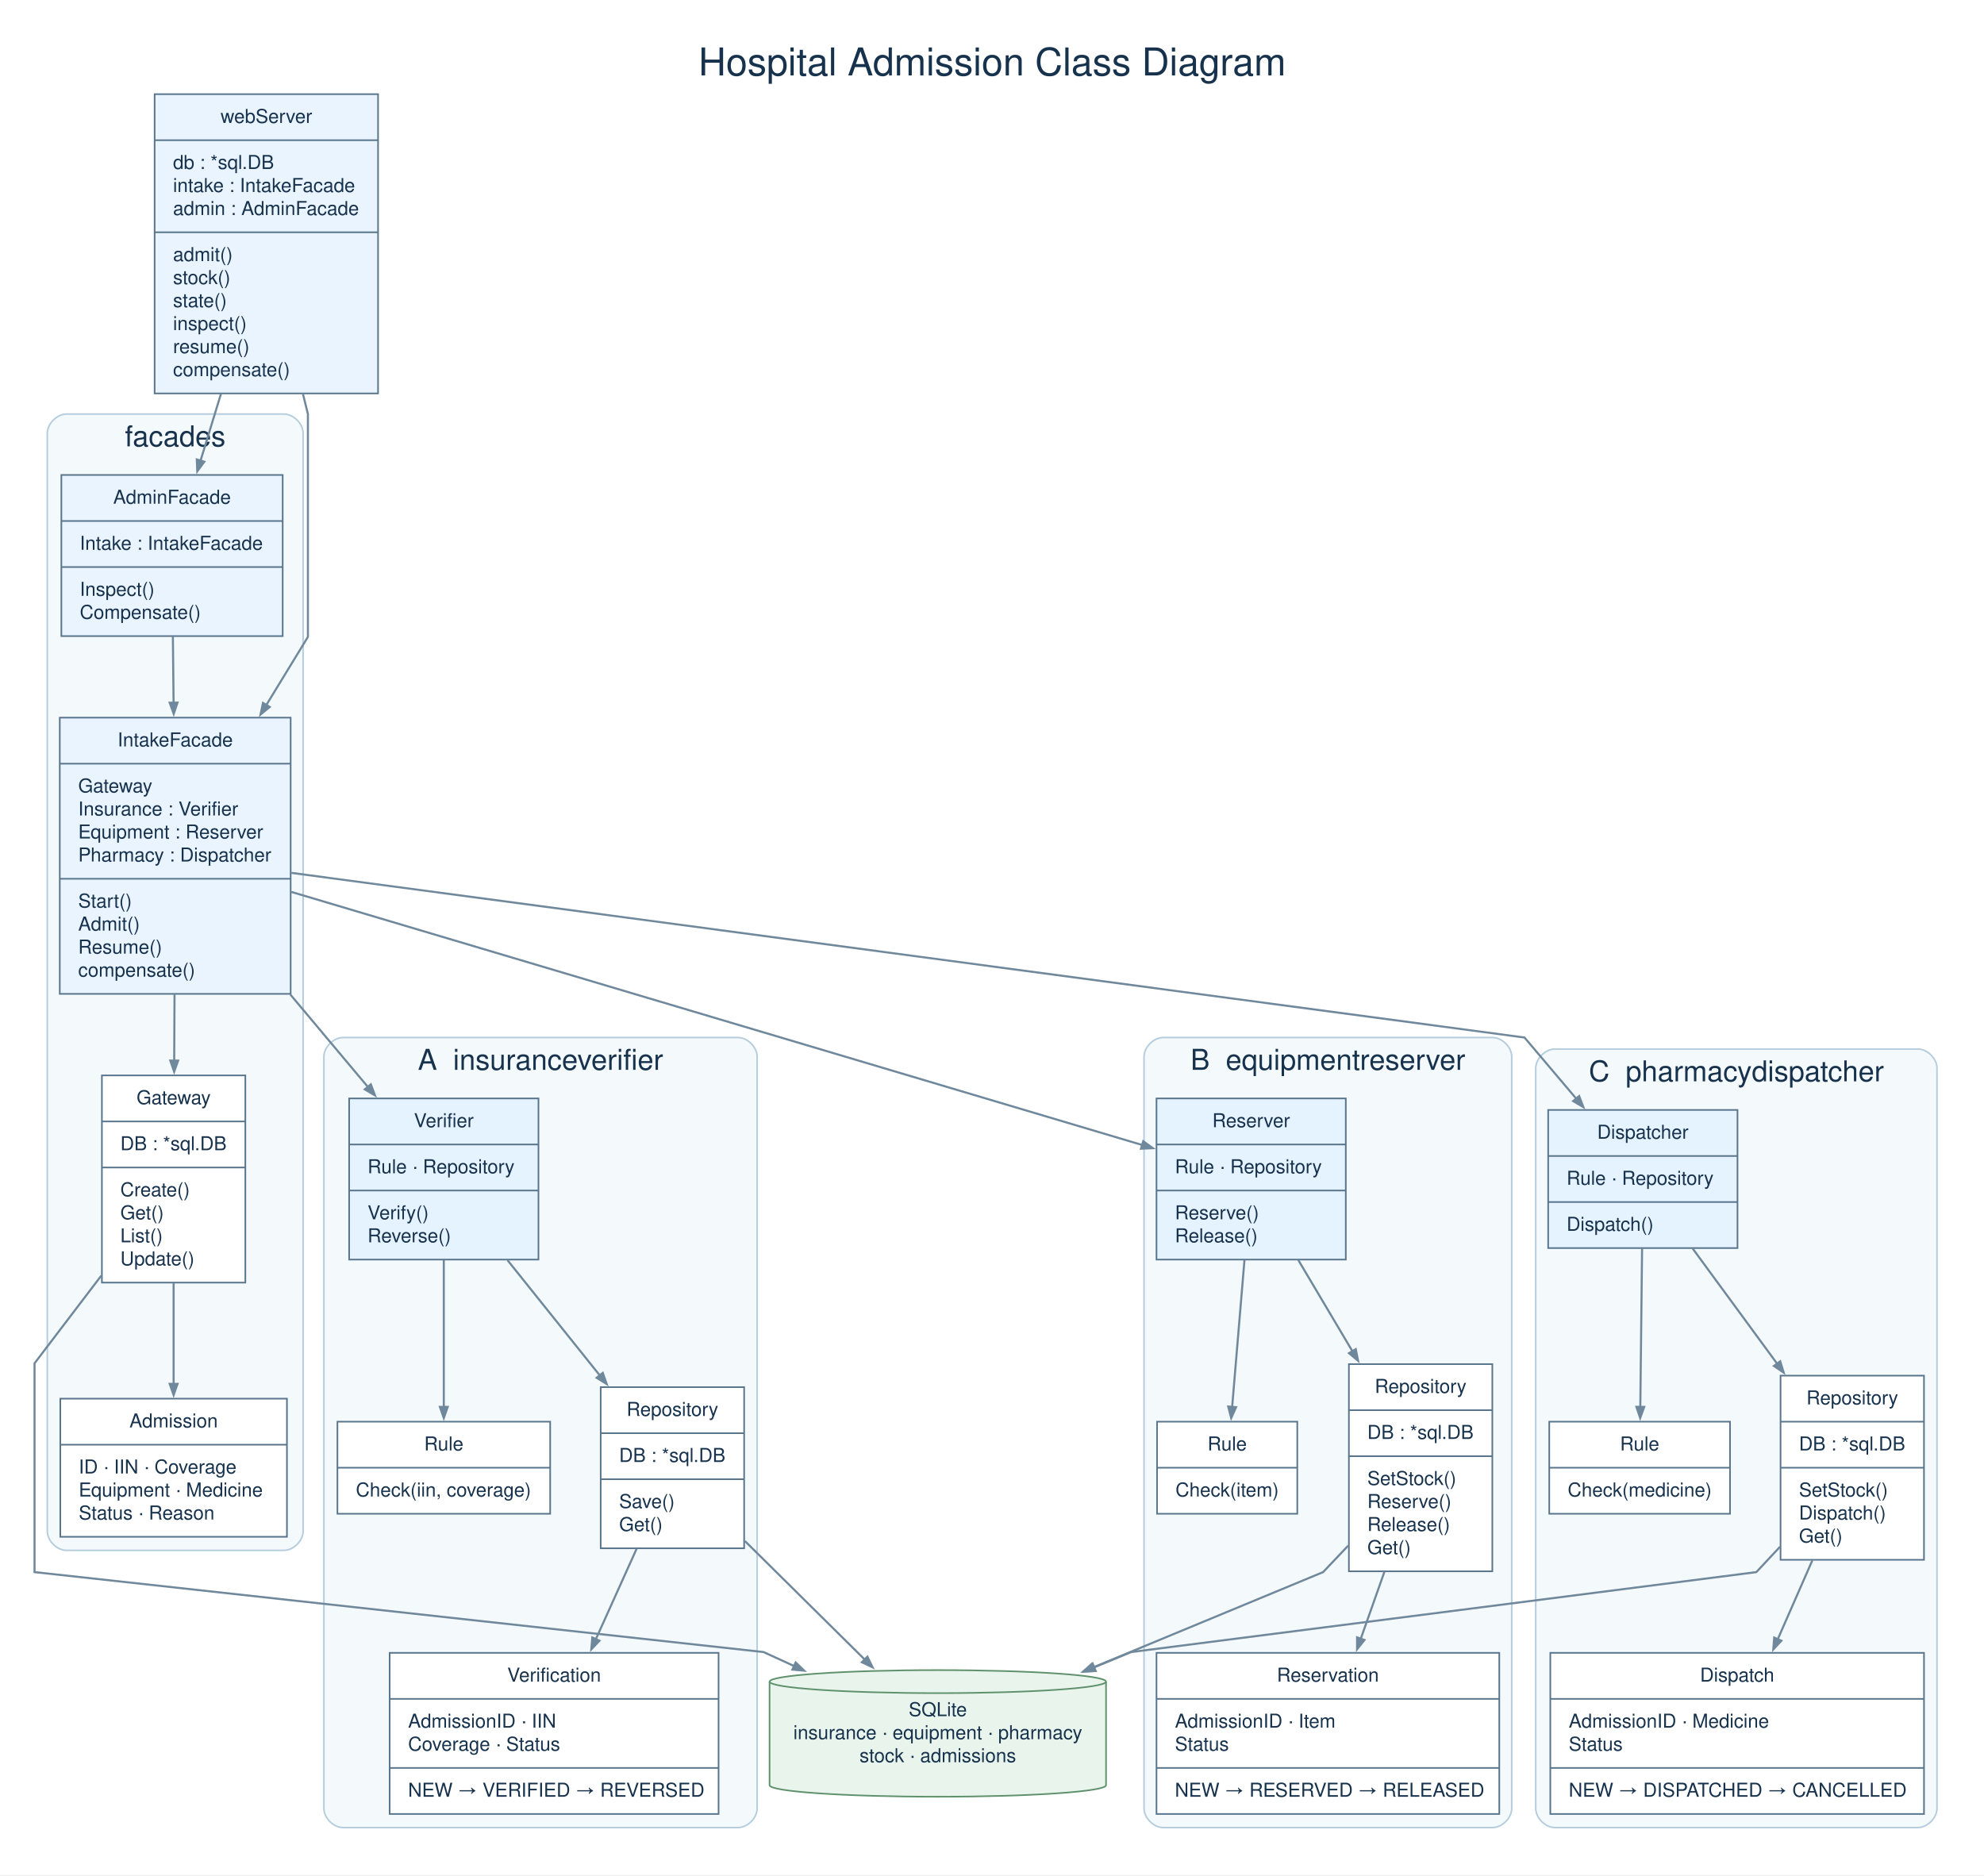
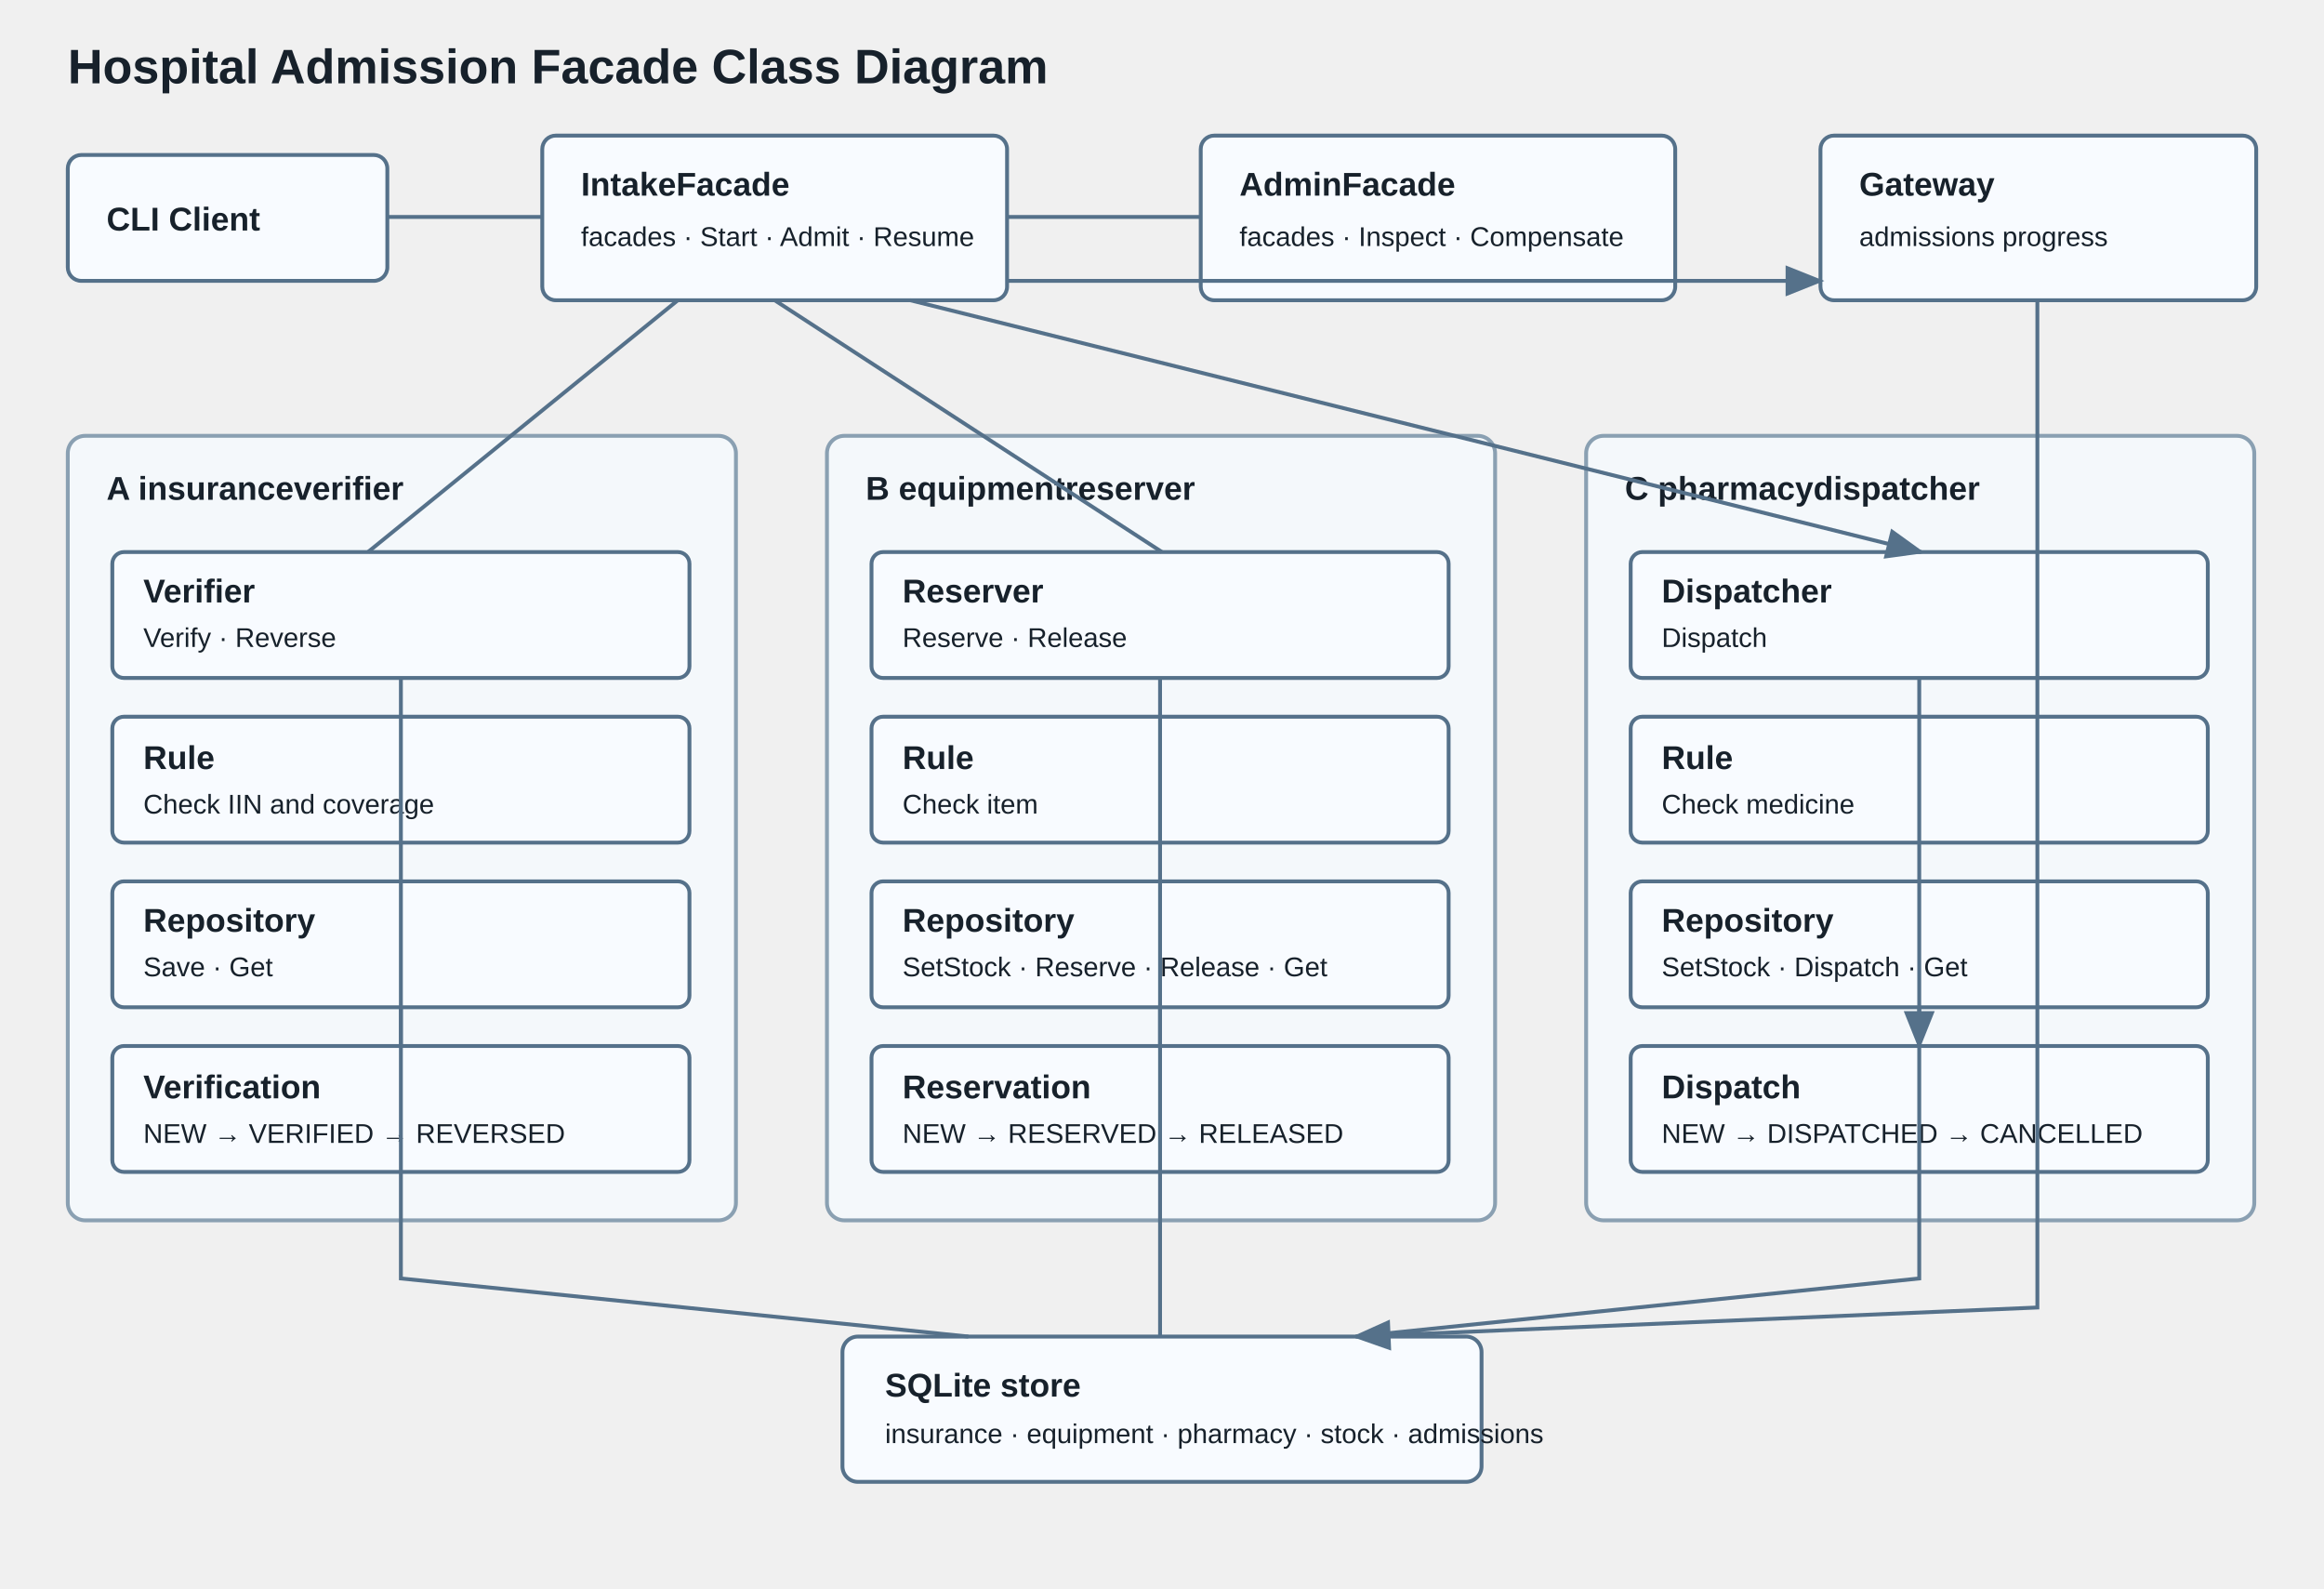
- <svg xmlns="http://www.w3.org/2000/svg" width="1241pt" height="1173pt" viewBox="0.00 0.00 1241.00 1173.00">
-   <g id="graph0" class="graph" transform="scale(1 1) rotate(0) translate(21.6 1151.2)">
-     <polygon fill="white" stroke="none" points="-21.6,21.6 -21.6,-1151.2 1219.6,-1151.2 1219.6,21.6 -21.6,21.6" />
-     <text xml:space="preserve" text-anchor="middle" x="599" y="-1104" font-family="Helvetica,sans-Serif" font-size="24.00" fill="#17324d">Hospital Admission Class Diagram</text>
-     <g id="clust1" class="cluster">
-       <path fill="#f4f9fc" stroke="#b6cddd" d="M20,-181.4C20,-181.4 156,-181.4 156,-181.4 162,-181.4 168,-187.4 168,-193.4 168,-193.4 168,-880.2 168,-880.2 168,-886.2 162,-892.2 156,-892.2 156,-892.2 20,-892.2 20,-892.2 14,-892.2 8,-886.2 8,-880.2 8,-880.2 8,-193.4 8,-193.4 8,-187.4 14,-181.4 20,-181.4" />
-       <text xml:space="preserve" text-anchor="middle" x="88" y="-872" font-family="Helvetica,sans-Serif" font-size="18.00" fill="#17324d">facades</text>
-     </g>
-     <g id="clust2" class="cluster">
-       <path fill="#f4f9fc" stroke="#b6cddd" d="M193,-8C193,-8 440,-8 440,-8 446,-8 452,-14 452,-20 452,-20 452,-490.2 452,-490.2 452,-496.2 446,-502.2 440,-502.2 440,-502.2 193,-502.2 193,-502.2 187,-502.2 181,-496.2 181,-490.2 181,-490.2 181,-20 181,-20 181,-14 187,-8 193,-8" />
-       <text xml:space="preserve" text-anchor="middle" x="316.5" y="-482" font-family="Helvetica,sans-Serif" font-size="18.00" fill="#17324d">A  insuranceverifier</text>
-     </g>
-     <g id="clust3" class="cluster">
-       <path fill="#f4f9fc" stroke="#b6cddd" d="M706,-8C706,-8 912,-8 912,-8 918,-8 924,-14 924,-20 924,-20 924,-490.2 924,-490.2 924,-496.2 918,-502.2 912,-502.2 912,-502.2 706,-502.2 706,-502.2 700,-502.2 694,-496.2 694,-490.2 694,-490.2 694,-20 694,-20 694,-14 700,-8 706,-8" />
-       <text xml:space="preserve" text-anchor="middle" x="809" y="-482" font-family="Helvetica,sans-Serif" font-size="18.00" fill="#17324d">B  equipmentreserver</text>
-     </g>
-     <g id="clust4" class="cluster">
-       <path fill="#f4f9fc" stroke="#b6cddd" d="M951,-8C951,-8 1178,-8 1178,-8 1184,-8 1190,-14 1190,-20 1190,-20 1190,-483 1190,-483 1190,-489 1184,-495 1178,-495 1178,-495 951,-495 951,-495 945,-495 939,-489 939,-483 939,-483 939,-20 939,-20 939,-14 945,-8 951,-8" />
-       <text xml:space="preserve" text-anchor="middle" x="1064.5" y="-474.8" font-family="Helvetica,sans-Serif" font-size="18.00" fill="#17324d">C  pharmacydispatcher</text>
-     </g>
-     <g id="node1" class="node">
-       <polygon fill="#eaf4ff" stroke="#59758c" points="75.12,-905.1 75.12,-1092.3 214.88,-1092.3 214.88,-905.1 75.12,-905.1" />
-       <text xml:space="preserve" text-anchor="middle" x="145" y="-1074.3" font-family="Helvetica,sans-Serif" font-size="12.00" fill="#17324d">webServer</text>
-       <polyline fill="none" stroke="#59758c" points="75.12,-1063.5 214.88,-1063.5" />
-       <text xml:space="preserve" text-anchor="start" x="86.64" y="-1045.5" font-family="Helvetica,sans-Serif" font-size="12.00" fill="#17324d">db : *sql.DB</text>
-       <text xml:space="preserve" text-anchor="start" x="86.64" y="-1031.1" font-family="Helvetica,sans-Serif" font-size="12.00" fill="#17324d">intake : IntakeFacade</text>
-       <text xml:space="preserve" text-anchor="start" x="86.64" y="-1016.7" font-family="Helvetica,sans-Serif" font-size="12.00" fill="#17324d">admin : AdminFacade</text>
-       <polyline fill="none" stroke="#59758c" points="75.12,-1005.9 214.88,-1005.9" />
-       <text xml:space="preserve" text-anchor="start" x="86.64" y="-987.9" font-family="Helvetica,sans-Serif" font-size="12.00" fill="#17324d">admit()</text>
-       <text xml:space="preserve" text-anchor="start" x="86.64" y="-973.5" font-family="Helvetica,sans-Serif" font-size="12.00" fill="#17324d">stock()</text>
-       <text xml:space="preserve" text-anchor="start" x="86.64" y="-959.1" font-family="Helvetica,sans-Serif" font-size="12.00" fill="#17324d">state()</text>
-       <text xml:space="preserve" text-anchor="start" x="86.64" y="-944.7" font-family="Helvetica,sans-Serif" font-size="12.00" fill="#17324d">inspect()</text>
-       <text xml:space="preserve" text-anchor="start" x="86.64" y="-930.3" font-family="Helvetica,sans-Serif" font-size="12.00" fill="#17324d">resume()</text>
-       <text xml:space="preserve" text-anchor="start" x="86.64" y="-915.9" font-family="Helvetica,sans-Serif" font-size="12.00" fill="#17324d">compensate()</text>
-     </g>
-     <g id="node2" class="node">
-       <polygon fill="#eaf4ff" stroke="#59758c" points="15.79,-529.5 15.79,-702.3 160.21,-702.3 160.21,-529.5 15.79,-529.5" />
-       <text xml:space="preserve" text-anchor="middle" x="88" y="-684.3" font-family="Helvetica,sans-Serif" font-size="12.00" fill="#17324d">IntakeFacade</text>
-       <polyline fill="none" stroke="#59758c" points="15.79,-673.5 160.21,-673.5" />
-       <text xml:space="preserve" text-anchor="start" x="27.31" y="-655.5" font-family="Helvetica,sans-Serif" font-size="12.00" fill="#17324d">Gateway</text>
-       <text xml:space="preserve" text-anchor="start" x="27.31" y="-641.1" font-family="Helvetica,sans-Serif" font-size="12.00" fill="#17324d">Insurance : Verifier</text>
-       <text xml:space="preserve" text-anchor="start" x="27.31" y="-626.7" font-family="Helvetica,sans-Serif" font-size="12.00" fill="#17324d">Equipment : Reserver</text>
-       <text xml:space="preserve" text-anchor="start" x="27.31" y="-612.3" font-family="Helvetica,sans-Serif" font-size="12.00" fill="#17324d">Pharmacy : Dispatcher</text>
-       <polyline fill="none" stroke="#59758c" points="15.79,-601.5 160.21,-601.5" />
-       <text xml:space="preserve" text-anchor="start" x="27.31" y="-583.5" font-family="Helvetica,sans-Serif" font-size="12.00" fill="#17324d">Start()</text>
-       <text xml:space="preserve" text-anchor="start" x="27.31" y="-569.1" font-family="Helvetica,sans-Serif" font-size="12.00" fill="#17324d">Admit()</text>
-       <text xml:space="preserve" text-anchor="start" x="27.31" y="-554.7" font-family="Helvetica,sans-Serif" font-size="12.00" fill="#17324d">Resume()</text>
-       <text xml:space="preserve" text-anchor="start" x="27.31" y="-540.3" font-family="Helvetica,sans-Serif" font-size="12.00" fill="#17324d">compensate()</text>
-     </g>
-     <g id="edge1" class="edge">
-       <path fill="none" stroke="#70889b" stroke-width="1.3" d="M167.92,-904.72C169.8,-897.07 171,-892.2 171,-892.2 171,-892.2 171,-752.8 171,-752.8 171,-752.8 159.42,-733.84 144.92,-710.09" />
-       <polygon fill="#70889b" stroke="#70889b" stroke-width="1.3" points="147.09,-708.96 141.36,-704.26 142.91,-711.51 147.09,-708.96" />
-     </g>
-     <g id="node3" class="node">
-       <polygon fill="#eaf4ff" stroke="#59758c" points="16.78,-753.3 16.78,-854.1 155.22,-854.1 155.22,-753.3 16.78,-753.3" />
-       <text xml:space="preserve" text-anchor="middle" x="86" y="-836.1" font-family="Helvetica,sans-Serif" font-size="12.00" fill="#17324d">AdminFacade</text>
-       <polyline fill="none" stroke="#59758c" points="16.78,-825.3 155.22,-825.3" />
-       <text xml:space="preserve" text-anchor="start" x="28.3" y="-807.3" font-family="Helvetica,sans-Serif" font-size="12.00" fill="#17324d">Intake : IntakeFacade</text>
-       <polyline fill="none" stroke="#59758c" points="16.78,-796.5 155.22,-796.5" />
-       <text xml:space="preserve" text-anchor="start" x="28.3" y="-778.5" font-family="Helvetica,sans-Serif" font-size="12.00" fill="#17324d">Inspect()</text>
-       <text xml:space="preserve" text-anchor="start" x="28.3" y="-764.1" font-family="Helvetica,sans-Serif" font-size="12.00" fill="#17324d">Compensate()</text>
-     </g>
-     <g id="edge2" class="edge">
-       <path fill="none" stroke="#70889b" stroke-width="1.3" d="M116.62,-904.87C112.26,-890.62 107.87,-876.25 103.83,-863.02" />
-       <polygon fill="#70889b" stroke="#70889b" stroke-width="1.3" points="106.19,-862.37 101.8,-856.39 101.51,-863.8 106.19,-862.37" />
-     </g>
-     <g id="node4" class="node">
-       <polygon fill="white" stroke="#59758c" points="42.14,-348.9 42.14,-478.5 131.86,-478.5 131.86,-348.9 42.14,-348.9" />
-       <text xml:space="preserve" text-anchor="middle" x="87" y="-460.5" font-family="Helvetica,sans-Serif" font-size="12.00" fill="#17324d">Gateway</text>
-       <polyline fill="none" stroke="#59758c" points="42.14,-449.7 131.86,-449.7" />
-       <text xml:space="preserve" text-anchor="start" x="53.66" y="-431.7" font-family="Helvetica,sans-Serif" font-size="12.00" fill="#17324d">DB : *sql.DB</text>
-       <polyline fill="none" stroke="#59758c" points="42.14,-420.9 131.86,-420.9" />
-       <text xml:space="preserve" text-anchor="start" x="53.66" y="-402.9" font-family="Helvetica,sans-Serif" font-size="12.00" fill="#17324d">Create()</text>
-       <text xml:space="preserve" text-anchor="start" x="53.66" y="-388.5" font-family="Helvetica,sans-Serif" font-size="12.00" fill="#17324d">Get()</text>
-       <text xml:space="preserve" text-anchor="start" x="53.66" y="-374.1" font-family="Helvetica,sans-Serif" font-size="12.00" fill="#17324d">List()</text>
-       <text xml:space="preserve" text-anchor="start" x="53.66" y="-359.7" font-family="Helvetica,sans-Serif" font-size="12.00" fill="#17324d">Update()</text>
-     </g>
-     <g id="edge4" class="edge">
-       <path fill="none" stroke="#70889b" stroke-width="1.3" d="M87.57,-529.13C87.5,-515.28 87.43,-501.07 87.36,-487.57" />
-       <polygon fill="#70889b" stroke="#70889b" stroke-width="1.3" points="89.82,-487.77 87.33,-480.78 84.92,-487.79 89.82,-487.77" />
-     </g>
-     <g id="node6" class="node">
-       <polygon fill="#e5f2ff" stroke="#59758c" points="196.79,-363.3 196.79,-464.1 315.21,-464.1 315.21,-363.3 196.79,-363.3" />
-       <text xml:space="preserve" text-anchor="middle" x="256" y="-446.1" font-family="Helvetica,sans-Serif" font-size="12.00" fill="#17324d">Verifier</text>
-       <polyline fill="none" stroke="#59758c" points="196.79,-435.3 315.21,-435.3" />
-       <text xml:space="preserve" text-anchor="start" x="208.31" y="-417.3" font-family="Helvetica,sans-Serif" font-size="12.00" fill="#17324d">Rule · Repository</text>
-       <polyline fill="none" stroke="#59758c" points="196.79,-406.5 315.21,-406.5" />
-       <text xml:space="preserve" text-anchor="start" x="208.31" y="-388.5" font-family="Helvetica,sans-Serif" font-size="12.00" fill="#17324d">Verify()</text>
-       <text xml:space="preserve" text-anchor="start" x="208.31" y="-374.1" font-family="Helvetica,sans-Serif" font-size="12.00" fill="#17324d">Reverse()</text>
-     </g>
-     <g id="edge5" class="edge">
-       <path fill="none" stroke="#70889b" stroke-width="1.3" d="M159.98,-529.13C176.48,-509.47 193.61,-489.05 208.75,-471.01" />
-       <polygon fill="#70889b" stroke="#70889b" stroke-width="1.3" points="210.35,-472.91 212.97,-465.98 206.59,-469.76 210.35,-472.91" />
-     </g>
-     <g id="node10" class="node">
-       <polygon fill="#e5f2ff" stroke="#59758c" points="701.79,-363.3 701.79,-464.1 820.21,-464.1 820.21,-363.3 701.79,-363.3" />
-       <text xml:space="preserve" text-anchor="middle" x="761" y="-446.1" font-family="Helvetica,sans-Serif" font-size="12.00" fill="#17324d">Reserver</text>
-       <polyline fill="none" stroke="#59758c" points="701.79,-435.3 820.21,-435.3" />
-       <text xml:space="preserve" text-anchor="start" x="713.31" y="-417.3" font-family="Helvetica,sans-Serif" font-size="12.00" fill="#17324d">Rule · Repository</text>
-       <polyline fill="none" stroke="#59758c" points="701.79,-406.5 820.21,-406.5" />
-       <text xml:space="preserve" text-anchor="start" x="713.31" y="-388.5" font-family="Helvetica,sans-Serif" font-size="12.00" fill="#17324d">Reserve()</text>
-       <text xml:space="preserve" text-anchor="start" x="713.31" y="-374.1" font-family="Helvetica,sans-Serif" font-size="12.00" fill="#17324d">Release()</text>
-     </g>
-     <g id="edge6" class="edge">
-       <path fill="none" stroke="#70889b" stroke-width="1.3" d="M160.66,-593.28C291.57,-554.34 565.24,-472.93 692.82,-434.98" />
-       <polygon fill="#70889b" stroke="#70889b" stroke-width="1.3" points="693.48,-437.34 699.49,-433 692.08,-432.65 693.48,-437.34" />
-     </g>
-     <g id="node14" class="node">
-       <polygon fill="#e5f2ff" stroke="#59758c" points="946.79,-370.5 946.79,-456.9 1065.21,-456.9 1065.21,-370.5 946.79,-370.5" />
-       <text xml:space="preserve" text-anchor="middle" x="1006" y="-438.9" font-family="Helvetica,sans-Serif" font-size="12.00" fill="#17324d">Dispatcher</text>
-       <polyline fill="none" stroke="#59758c" points="946.79,-428.1 1065.21,-428.1" />
-       <text xml:space="preserve" text-anchor="start" x="958.31" y="-410.1" font-family="Helvetica,sans-Serif" font-size="12.00" fill="#17324d">Rule · Repository</text>
-       <polyline fill="none" stroke="#59758c" points="946.79,-399.3 1065.21,-399.3" />
-       <text xml:space="preserve" text-anchor="start" x="958.31" y="-381.3" font-family="Helvetica,sans-Serif" font-size="12.00" fill="#17324d">Dispatch()</text>
-     </g>
-     <g id="edge7" class="edge">
-       <path fill="none" stroke="#70889b" stroke-width="1.3" d="M160.69,-605.19C365.41,-577.86 932,-502.2 932,-502.2 932,-502.2 947.52,-483.85 964.35,-463.95" />
-       <polygon fill="#70889b" stroke="#70889b" stroke-width="1.3" points="966.16,-465.6 968.81,-458.67 962.42,-462.43 966.16,-465.6" />
-     </g>
-     <g id="edge3" class="edge">
-       <path fill="none" stroke="#70889b" stroke-width="1.3" d="M86.54,-752.91C86.67,-740.09 86.83,-725.87 86.98,-711.58" />
-       <polygon fill="#70889b" stroke="#70889b" stroke-width="1.3" points="89.43,-711.69 87.06,-704.66 84.53,-711.64 89.43,-711.69" />
-     </g>
-     <g id="node5" class="node">
-       <polygon fill="white" stroke="#59758c" points="16.12,-189.9 16.12,-276.3 157.88,-276.3 157.88,-189.9 16.12,-189.9" />
-       <text xml:space="preserve" text-anchor="middle" x="87" y="-258.3" font-family="Helvetica,sans-Serif" font-size="12.00" fill="#17324d">Admission</text>
-       <polyline fill="none" stroke="#59758c" points="16.12,-247.5 157.88,-247.5" />
-       <text xml:space="preserve" text-anchor="start" x="27.64" y="-229.5" font-family="Helvetica,sans-Serif" font-size="12.00" fill="#17324d">ID · IIN · Coverage</text>
-       <text xml:space="preserve" text-anchor="start" x="27.64" y="-215.1" font-family="Helvetica,sans-Serif" font-size="12.00" fill="#17324d">Equipment · Medicine</text>
-       <text xml:space="preserve" text-anchor="start" x="27.64" y="-200.7" font-family="Helvetica,sans-Serif" font-size="12.00" fill="#17324d">Status · Reason</text>
-     </g>
-     <g id="edge8" class="edge">
-       <path fill="none" stroke="#70889b" stroke-width="1.3" d="M87,-348.47C87,-327.75 87,-305.06 87,-285.39" />
-       <polygon fill="#70889b" stroke="#70889b" stroke-width="1.3" points="89.45,-285.56 87,-278.56 84.55,-285.56 89.45,-285.56" />
-     </g>
-     <g id="node18" class="node">
-       <path fill="#e9f5ec" stroke="#60916d" d="M670.23,-99.3C670.23,-103.27 623.07,-106.5 565,-106.5 506.93,-106.5 459.77,-103.27 459.77,-99.3 459.77,-99.3 459.77,-34.5 459.77,-34.5 459.77,-30.53 506.93,-27.3 565,-27.3 623.07,-27.3 670.23,-30.53 670.23,-34.5 670.23,-34.5 670.23,-99.3 670.23,-99.3" />
-       <path fill="none" stroke="#60916d" d="M670.23,-99.3C670.23,-95.33 623.07,-92.1 565,-92.1 506.93,-92.1 459.77,-95.33 459.77,-99.3" />
-       <text xml:space="preserve" text-anchor="middle" x="565" y="-77.7" font-family="Helvetica,sans-Serif" font-size="12.00" fill="#17324d">SQLite</text>
-       <text xml:space="preserve" text-anchor="middle" x="565" y="-63.3" font-family="Helvetica,sans-Serif" font-size="12.00" fill="#17324d">insurance · equipment · pharmacy</text>
-       <text xml:space="preserve" text-anchor="middle" x="565" y="-48.9" font-family="Helvetica,sans-Serif" font-size="12.00" fill="#17324d">stock · admissions</text>
-     </g>
-     <g id="edge9" class="edge">
-       <path fill="none" stroke="#70889b" stroke-width="1.3" d="M41.72,-353.21C20.58,-325.43 0,-298.4 0,-298.4 0,-298.4 0,-167.8 0,-167.8 0,-167.8 456,-117.8 456,-117.8 456,-117.8 463.8,-114.23 475.23,-108.99" />
-       <polygon fill="#70889b" stroke="#70889b" stroke-width="1.3" points="476.09,-111.3 481.44,-106.16 474.05,-106.84 476.09,-111.3" />
-     </g>
-     <g id="node7" class="node">
-       <polygon fill="white" stroke="#59758c" points="189.46,-204.3 189.46,-261.9 322.54,-261.9 322.54,-204.3 189.46,-204.3" />
-       <text xml:space="preserve" text-anchor="middle" x="256" y="-243.9" font-family="Helvetica,sans-Serif" font-size="12.00" fill="#17324d">Rule</text>
-       <polyline fill="none" stroke="#59758c" points="189.46,-233.1 322.54,-233.1" />
-       <text xml:space="preserve" text-anchor="start" x="200.98" y="-215.1" font-family="Helvetica,sans-Serif" font-size="12.00" fill="#17324d">Check(iin, coverage)</text>
-     </g>
-     <g id="edge10" class="edge">
-       <path fill="none" stroke="#70889b" stroke-width="1.3" d="M256,-362.95C256,-333.74 256,-297.45 256,-270.84" />
-       <polygon fill="#70889b" stroke="#70889b" stroke-width="1.3" points="258.45,-271.17 256,-264.17 253.55,-271.17 258.45,-271.17" />
-     </g>
-     <g id="node8" class="node">
-       <polygon fill="white" stroke="#59758c" points="354.14,-182.7 354.14,-283.5 443.86,-283.5 443.86,-182.7 354.14,-182.7" />
-       <text xml:space="preserve" text-anchor="middle" x="399" y="-265.5" font-family="Helvetica,sans-Serif" font-size="12.00" fill="#17324d">Repository</text>
-       <polyline fill="none" stroke="#59758c" points="354.14,-254.7 443.86,-254.7" />
-       <text xml:space="preserve" text-anchor="start" x="365.66" y="-236.7" font-family="Helvetica,sans-Serif" font-size="12.00" fill="#17324d">DB : *sql.DB</text>
-       <polyline fill="none" stroke="#59758c" points="354.14,-225.9 443.86,-225.9" />
-       <text xml:space="preserve" text-anchor="start" x="365.66" y="-207.9" font-family="Helvetica,sans-Serif" font-size="12.00" fill="#17324d">Save()</text>
-       <text xml:space="preserve" text-anchor="start" x="365.66" y="-193.5" font-family="Helvetica,sans-Serif" font-size="12.00" fill="#17324d">Get()</text>
-     </g>
-     <g id="edge11" class="edge">
-       <path fill="none" stroke="#70889b" stroke-width="1.3" d="M295.83,-362.95C313.81,-340.5 335.13,-313.87 353.72,-290.66" />
-       <polygon fill="#70889b" stroke="#70889b" stroke-width="1.3" points="355.44,-292.42 357.9,-285.43 351.61,-289.36 355.44,-292.42" />
-     </g>
-     <g id="node9" class="node">
-       <polygon fill="white" stroke="#59758c" points="222.13,-16.5 222.13,-117.3 427.87,-117.3 427.87,-16.5 222.13,-16.5" />
-       <text xml:space="preserve" text-anchor="middle" x="325" y="-99.3" font-family="Helvetica,sans-Serif" font-size="12.00" fill="#17324d">Verification</text>
-       <polyline fill="none" stroke="#59758c" points="222.13,-88.5 427.87,-88.5" />
-       <text xml:space="preserve" text-anchor="start" x="233.65" y="-70.5" font-family="Helvetica,sans-Serif" font-size="12.00" fill="#17324d">AdmissionID · IIN</text>
-       <text xml:space="preserve" text-anchor="start" x="233.65" y="-56.1" font-family="Helvetica,sans-Serif" font-size="12.00" fill="#17324d">Coverage · Status</text>
-       <polyline fill="none" stroke="#59758c" points="222.13,-45.3 427.87,-45.3" />
-       <text xml:space="preserve" text-anchor="start" x="233.65" y="-27.3" font-family="Helvetica,sans-Serif" font-size="12.00" fill="#17324d">NEW → VERIFIED → REVERSED</text>
-     </g>
-     <g id="edge12" class="edge">
-       <path fill="none" stroke="#70889b" stroke-width="1.3" d="M376.6,-182.39C368.52,-164.47 359.34,-144.09 350.98,-125.55" />
-       <polygon fill="#70889b" stroke="#70889b" stroke-width="1.3" points="353.37,-124.89 348.26,-119.52 348.91,-126.91 353.37,-124.89" />
-     </g>
-     <g id="edge13" class="edge">
-       <path fill="none" stroke="#70889b" stroke-width="1.3" d="M444.36,-187.23C467.71,-164.13 496.11,-136.05 519.48,-112.92" />
-       <polygon fill="#70889b" stroke="#70889b" stroke-width="1.3" points="520.97,-114.9 524.22,-108.24 517.52,-111.42 520.97,-114.9" />
-     </g>
-     <g id="node11" class="node">
-       <polygon fill="white" stroke="#59758c" points="702.14,-204.3 702.14,-261.9 789.86,-261.9 789.86,-204.3 702.14,-204.3" />
-       <text xml:space="preserve" text-anchor="middle" x="746" y="-243.9" font-family="Helvetica,sans-Serif" font-size="12.00" fill="#17324d">Rule</text>
-       <polyline fill="none" stroke="#59758c" points="702.14,-233.1 789.86,-233.1" />
-       <text xml:space="preserve" text-anchor="start" x="713.66" y="-215.1" font-family="Helvetica,sans-Serif" font-size="12.00" fill="#17324d">Check(item)</text>
-     </g>
-     <g id="edge14" class="edge">
-       <path fill="none" stroke="#70889b" stroke-width="1.3" d="M756.82,-362.95C754.37,-333.74 751.32,-297.45 749.09,-270.84" />
-       <polygon fill="#70889b" stroke="#70889b" stroke-width="1.3" points="751.55,-270.94 748.53,-264.17 746.67,-271.35 751.55,-270.94" />
-     </g>
-     <g id="node12" class="node">
-       <polygon fill="white" stroke="#59758c" points="822.14,-168.3 822.14,-297.9 911.86,-297.9 911.86,-168.3 822.14,-168.3" />
-       <text xml:space="preserve" text-anchor="middle" x="867" y="-279.9" font-family="Helvetica,sans-Serif" font-size="12.00" fill="#17324d">Repository</text>
-       <polyline fill="none" stroke="#59758c" points="822.14,-269.1 911.86,-269.1" />
-       <text xml:space="preserve" text-anchor="start" x="833.66" y="-251.1" font-family="Helvetica,sans-Serif" font-size="12.00" fill="#17324d">DB : *sql.DB</text>
-       <polyline fill="none" stroke="#59758c" points="822.14,-240.3 911.86,-240.3" />
-       <text xml:space="preserve" text-anchor="start" x="833.66" y="-222.3" font-family="Helvetica,sans-Serif" font-size="12.00" fill="#17324d">SetStock()</text>
-       <text xml:space="preserve" text-anchor="start" x="833.66" y="-207.9" font-family="Helvetica,sans-Serif" font-size="12.00" fill="#17324d">Reserve()</text>
-       <text xml:space="preserve" text-anchor="start" x="833.66" y="-193.5" font-family="Helvetica,sans-Serif" font-size="12.00" fill="#17324d">Release()</text>
-       <text xml:space="preserve" text-anchor="start" x="833.66" y="-179.1" font-family="Helvetica,sans-Serif" font-size="12.00" fill="#17324d">Get()</text>
-     </g>
-     <g id="edge15" class="edge">
-       <path fill="none" stroke="#70889b" stroke-width="1.3" d="M790.53,-362.95C801.02,-345.27 813.05,-325 824.41,-305.86" />
-       <polygon fill="#70889b" stroke="#70889b" stroke-width="1.3" points="826.43,-307.26 827.89,-299.99 822.21,-304.76 826.43,-307.26" />
-     </g>
-     <g id="node13" class="node">
-       <polygon fill="white" stroke="#59758c" points="701.79,-16.5 701.79,-117.3 916.21,-117.3 916.21,-16.5 701.79,-16.5" />
-       <text xml:space="preserve" text-anchor="middle" x="809" y="-99.3" font-family="Helvetica,sans-Serif" font-size="12.00" fill="#17324d">Reservation</text>
-       <polyline fill="none" stroke="#59758c" points="701.79,-88.5 916.21,-88.5" />
-       <text xml:space="preserve" text-anchor="start" x="713.31" y="-70.5" font-family="Helvetica,sans-Serif" font-size="12.00" fill="#17324d">AdmissionID · Item</text>
-       <text xml:space="preserve" text-anchor="start" x="713.31" y="-56.1" font-family="Helvetica,sans-Serif" font-size="12.00" fill="#17324d">Status</text>
-       <polyline fill="none" stroke="#59758c" points="701.79,-45.3 916.21,-45.3" />
-       <text xml:space="preserve" text-anchor="start" x="713.31" y="-27.3" font-family="Helvetica,sans-Serif" font-size="12.00" fill="#17324d">NEW → RESERVED → RELEASED</text>
-     </g>
-     <g id="edge16" class="edge">
-       <path fill="none" stroke="#70889b" stroke-width="1.3" d="M844.41,-168.15C839.51,-154.28 834.35,-139.68 829.54,-126.05" />
-       <polygon fill="#70889b" stroke="#70889b" stroke-width="1.3" points="831.89,-125.34 827.25,-119.55 827.27,-126.97 831.89,-125.34" />
-     </g>
-     <g id="edge17" class="edge">
-       <path fill="none" stroke="#70889b" stroke-width="1.3" d="M821.71,-184.36C812.72,-174.89 806,-167.8 806,-167.8 806,-167.8 729.09,-135.92 662.16,-108.18" />
-       <polygon fill="#70889b" stroke="#70889b" stroke-width="1.3" points="663.28,-105.99 655.87,-105.57 661.4,-110.51 663.28,-105.99" />
-     </g>
-     <g id="node15" class="node">
-       <polygon fill="white" stroke="#59758c" points="947.47,-204.3 947.47,-261.9 1060.53,-261.9 1060.53,-204.3 947.47,-204.3" />
-       <text xml:space="preserve" text-anchor="middle" x="1004" y="-243.9" font-family="Helvetica,sans-Serif" font-size="12.00" fill="#17324d">Rule</text>
-       <polyline fill="none" stroke="#59758c" points="947.47,-233.1 1060.53,-233.1" />
-       <text xml:space="preserve" text-anchor="start" x="958.99" y="-215.1" font-family="Helvetica,sans-Serif" font-size="12.00" fill="#17324d">Check(medicine)</text>
-     </g>
-     <g id="edge18" class="edge">
-       <path fill="none" stroke="#70889b" stroke-width="1.3" d="M1005.53,-370.37C1005.19,-340.22 1004.74,-300.07 1004.42,-271.17" />
-       <polygon fill="#70889b" stroke="#70889b" stroke-width="1.3" points="1006.87,-271.15 1004.34,-264.18 1001.97,-271.2 1006.87,-271.15" />
-     </g>
-     <g id="node16" class="node">
-       <polygon fill="white" stroke="#59758c" points="1092.14,-175.5 1092.14,-290.7 1181.86,-290.7 1181.86,-175.5 1092.14,-175.5" />
-       <text xml:space="preserve" text-anchor="middle" x="1137" y="-272.7" font-family="Helvetica,sans-Serif" font-size="12.00" fill="#17324d">Repository</text>
-       <polyline fill="none" stroke="#59758c" points="1092.14,-261.9 1181.86,-261.9" />
-       <text xml:space="preserve" text-anchor="start" x="1103.66" y="-243.9" font-family="Helvetica,sans-Serif" font-size="12.00" fill="#17324d">DB : *sql.DB</text>
-       <polyline fill="none" stroke="#59758c" points="1092.14,-233.1 1181.86,-233.1" />
-       <text xml:space="preserve" text-anchor="start" x="1103.66" y="-215.1" font-family="Helvetica,sans-Serif" font-size="12.00" fill="#17324d">SetStock()</text>
-       <text xml:space="preserve" text-anchor="start" x="1103.66" y="-200.7" font-family="Helvetica,sans-Serif" font-size="12.00" fill="#17324d">Dispatch()</text>
-       <text xml:space="preserve" text-anchor="start" x="1103.66" y="-186.3" font-family="Helvetica,sans-Serif" font-size="12.00" fill="#17324d">Get()</text>
-     </g>
-     <g id="edge19" class="edge">
-       <path fill="none" stroke="#70889b" stroke-width="1.3" d="M1037.05,-370.37C1052.88,-348.78 1072.48,-322.06 1090.11,-298.02" />
-       <polygon fill="#70889b" stroke="#70889b" stroke-width="1.3" points="1091.94,-299.67 1094.11,-292.58 1087.99,-296.77 1091.94,-299.67" />
-     </g>
-     <g id="node17" class="node">
-       <polygon fill="white" stroke="#59758c" points="948.13,-16.5 948.13,-117.3 1181.87,-117.3 1181.87,-16.5 948.13,-16.5" />
-       <text xml:space="preserve" text-anchor="middle" x="1065" y="-99.3" font-family="Helvetica,sans-Serif" font-size="12.00" fill="#17324d">Dispatch</text>
-       <polyline fill="none" stroke="#59758c" points="948.13,-88.5 1181.87,-88.5" />
-       <text xml:space="preserve" text-anchor="start" x="959.65" y="-70.5" font-family="Helvetica,sans-Serif" font-size="12.00" fill="#17324d">AdmissionID · Medicine</text>
-       <text xml:space="preserve" text-anchor="start" x="959.65" y="-56.1" font-family="Helvetica,sans-Serif" font-size="12.00" fill="#17324d">Status</text>
-       <polyline fill="none" stroke="#59758c" points="948.13,-45.3 1181.87,-45.3" />
-       <text xml:space="preserve" text-anchor="start" x="959.65" y="-27.3" font-family="Helvetica,sans-Serif" font-size="12.00" fill="#17324d">NEW → DISPATCHED → CANCELLED</text>
-     </g>
-     <g id="edge20" class="edge">
-       <path fill="none" stroke="#70889b" stroke-width="1.3" d="M1112.02,-175.13C1104.97,-159.05 1097.29,-141.55 1090.23,-125.44" />
-       <polygon fill="#70889b" stroke="#70889b" stroke-width="1.3" points="1092.66,-124.88 1087.61,-119.45 1088.17,-126.85 1092.66,-124.88" />
-     </g>
-     <g id="edge21" class="edge">
-       <path fill="none" stroke="#70889b" stroke-width="1.3" d="M1091.83,-183.69C1083.31,-174.56 1077,-167.8 1077,-167.8 1077,-167.8 686,-117.8 686,-117.8 686,-117.8 676.39,-113.84 662.59,-108.15" />
-       <polygon fill="#70889b" stroke="#70889b" stroke-width="1.3" points="663.75,-105.97 656.34,-105.57 661.88,-110.5 663.75,-105.97" />
-     </g>
-   </g>
+ <svg xmlns="http://www.w3.org/2000/svg" width="1200" height="820" viewBox="0 0 1200 820">
+   <style>
+ text{font-family:Arial,Helvetica,sans-serif;fill:#17212b} .title{font-size:25px;font-weight:bold}.head{font-size:17px;font-weight:bold}.small{font-size:14px}.box{fill:#f8fbff;stroke:#55718a;stroke-width:2}.sub{fill:#f4f8fb;stroke:#8aa0b2;stroke-width:2}.line{stroke:#55718a;stroke-width:2;fill:none;marker-end:url(#arrow)}
+ </style>
+   <defs>
+     <marker id="arrow" markerWidth="10" markerHeight="8" refX="9" refY="4" orient="auto">
+       <path d="M0 0 L10 4 L0 8 Z" fill="#55718a" />
+     </marker>
+   </defs>
+   <text x="35" y="43" class="title">Hospital Admission Facade Class Diagram</text>
+   <rect x="35" y="80" width="165" height="65" rx="7" class="box" />
+   <text x="55" y="119" class="head">CLI Client</text>
+   <rect x="280" y="70" width="240" height="85" rx="7" class="box" />
+   <text x="300" y="101" class="head">IntakeFacade</text>
+   <text x="300" y="127" class="small">facades · Start · Admit · Resume</text>
+   <rect x="620" y="70" width="245" height="85" rx="7" class="box" />
+   <text x="640" y="101" class="head">AdminFacade</text>
+   <text x="640" y="127" class="small">facades · Inspect · Compensate</text>
+   <rect x="940" y="70" width="225" height="85" rx="7" class="box" />
+   <text x="960" y="101" class="head">Gateway</text>
+   <text x="960" y="127" class="small">admissions progress</text>
+   <path d="M200 112 L280 112 M620 112 L520 112 M520 145 L940 145" class="line" />
+   <rect x="35" y="225" width="345" height="405" rx="9" class="sub" />
+   <text x="55" y="258" class="head">A  insuranceverifier</text>
+   <rect x="58" y="285" width="298" height="65" rx="6" class="box" />
+   <text x="74" y="311" class="head">Verifier</text>
+   <text x="74" y="334" class="small">Verify · Reverse</text>
+   <rect x="58" y="370" width="298" height="65" rx="6" class="box" />
+   <text x="74" y="397" class="head">Rule</text>
+   <text x="74" y="420" class="small">Check IIN and coverage</text>
+   <rect x="58" y="455" width="298" height="65" rx="6" class="box" />
+   <text x="74" y="481" class="head">Repository</text>
+   <text x="74" y="504" class="small">Save · Get</text>
+   <rect x="58" y="540" width="298" height="65" rx="6" class="box" />
+   <text x="74" y="567" class="head">Verification</text>
+   <text x="74" y="590" class="small">NEW → VERIFIED → REVERSED</text>
+   <rect x="427" y="225" width="345" height="405" rx="9" class="sub" />
+   <text x="447" y="258" class="head">B  equipmentreserver</text>
+   <rect x="450" y="285" width="298" height="65" rx="6" class="box" />
+   <text x="466" y="311" class="head">Reserver</text>
+   <text x="466" y="334" class="small">Reserve · Release</text>
+   <rect x="450" y="370" width="298" height="65" rx="6" class="box" />
+   <text x="466" y="397" class="head">Rule</text>
+   <text x="466" y="420" class="small">Check item</text>
+   <rect x="450" y="455" width="298" height="65" rx="6" class="box" />
+   <text x="466" y="481" class="head">Repository</text>
+   <text x="466" y="504" class="small">SetStock · Reserve · Release · Get</text>
+   <rect x="450" y="540" width="298" height="65" rx="6" class="box" />
+   <text x="466" y="567" class="head">Reservation</text>
+   <text x="466" y="590" class="small">NEW → RESERVED → RELEASED</text>
+   <rect x="819" y="225" width="345" height="405" rx="9" class="sub" />
+   <text x="839" y="258" class="head">C  pharmacydispatcher</text>
+   <rect x="842" y="285" width="298" height="65" rx="6" class="box" />
+   <text x="858" y="311" class="head">Dispatcher</text>
+   <text x="858" y="334" class="small">Dispatch</text>
+   <rect x="842" y="370" width="298" height="65" rx="6" class="box" />
+   <text x="858" y="397" class="head">Rule</text>
+   <text x="858" y="420" class="small">Check medicine</text>
+   <rect x="842" y="455" width="298" height="65" rx="6" class="box" />
+   <text x="858" y="481" class="head">Repository</text>
+   <text x="858" y="504" class="small">SetStock · Dispatch · Get</text>
+   <rect x="842" y="540" width="298" height="65" rx="6" class="box" />
+   <text x="858" y="567" class="head">Dispatch</text>
+   <text x="858" y="590" class="small">NEW → DISPATCHED → CANCELLED</text>
+   <path d="M350 155 L190 285 M400 155 L600 285 M470 155 L992 285" class="line" />
+   <path d="M207 350 L207 370 M207 350 L207 455 M207 350 L207 540 M599 350 L599 370 M599 350 L599 455 M599 350 L599 540 M991 350 L991 370 M991 350 L991 455 M991 350 L991 540" class="line" />
+   <rect x="435" y="690" width="330" height="75" rx="8" class="box" />
+   <text x="457" y="721" class="head">SQLite store</text>
+   <text x="457" y="745" class="small">insurance · equipment · pharmacy · stock · admissions</text>
+   <path d="M207 520 L207 660 L500 690 M599 520 L599 690 M991 520 L991 660 L700 690 M1052 155 L1052 675 L700 690" class="line" />
</svg>
